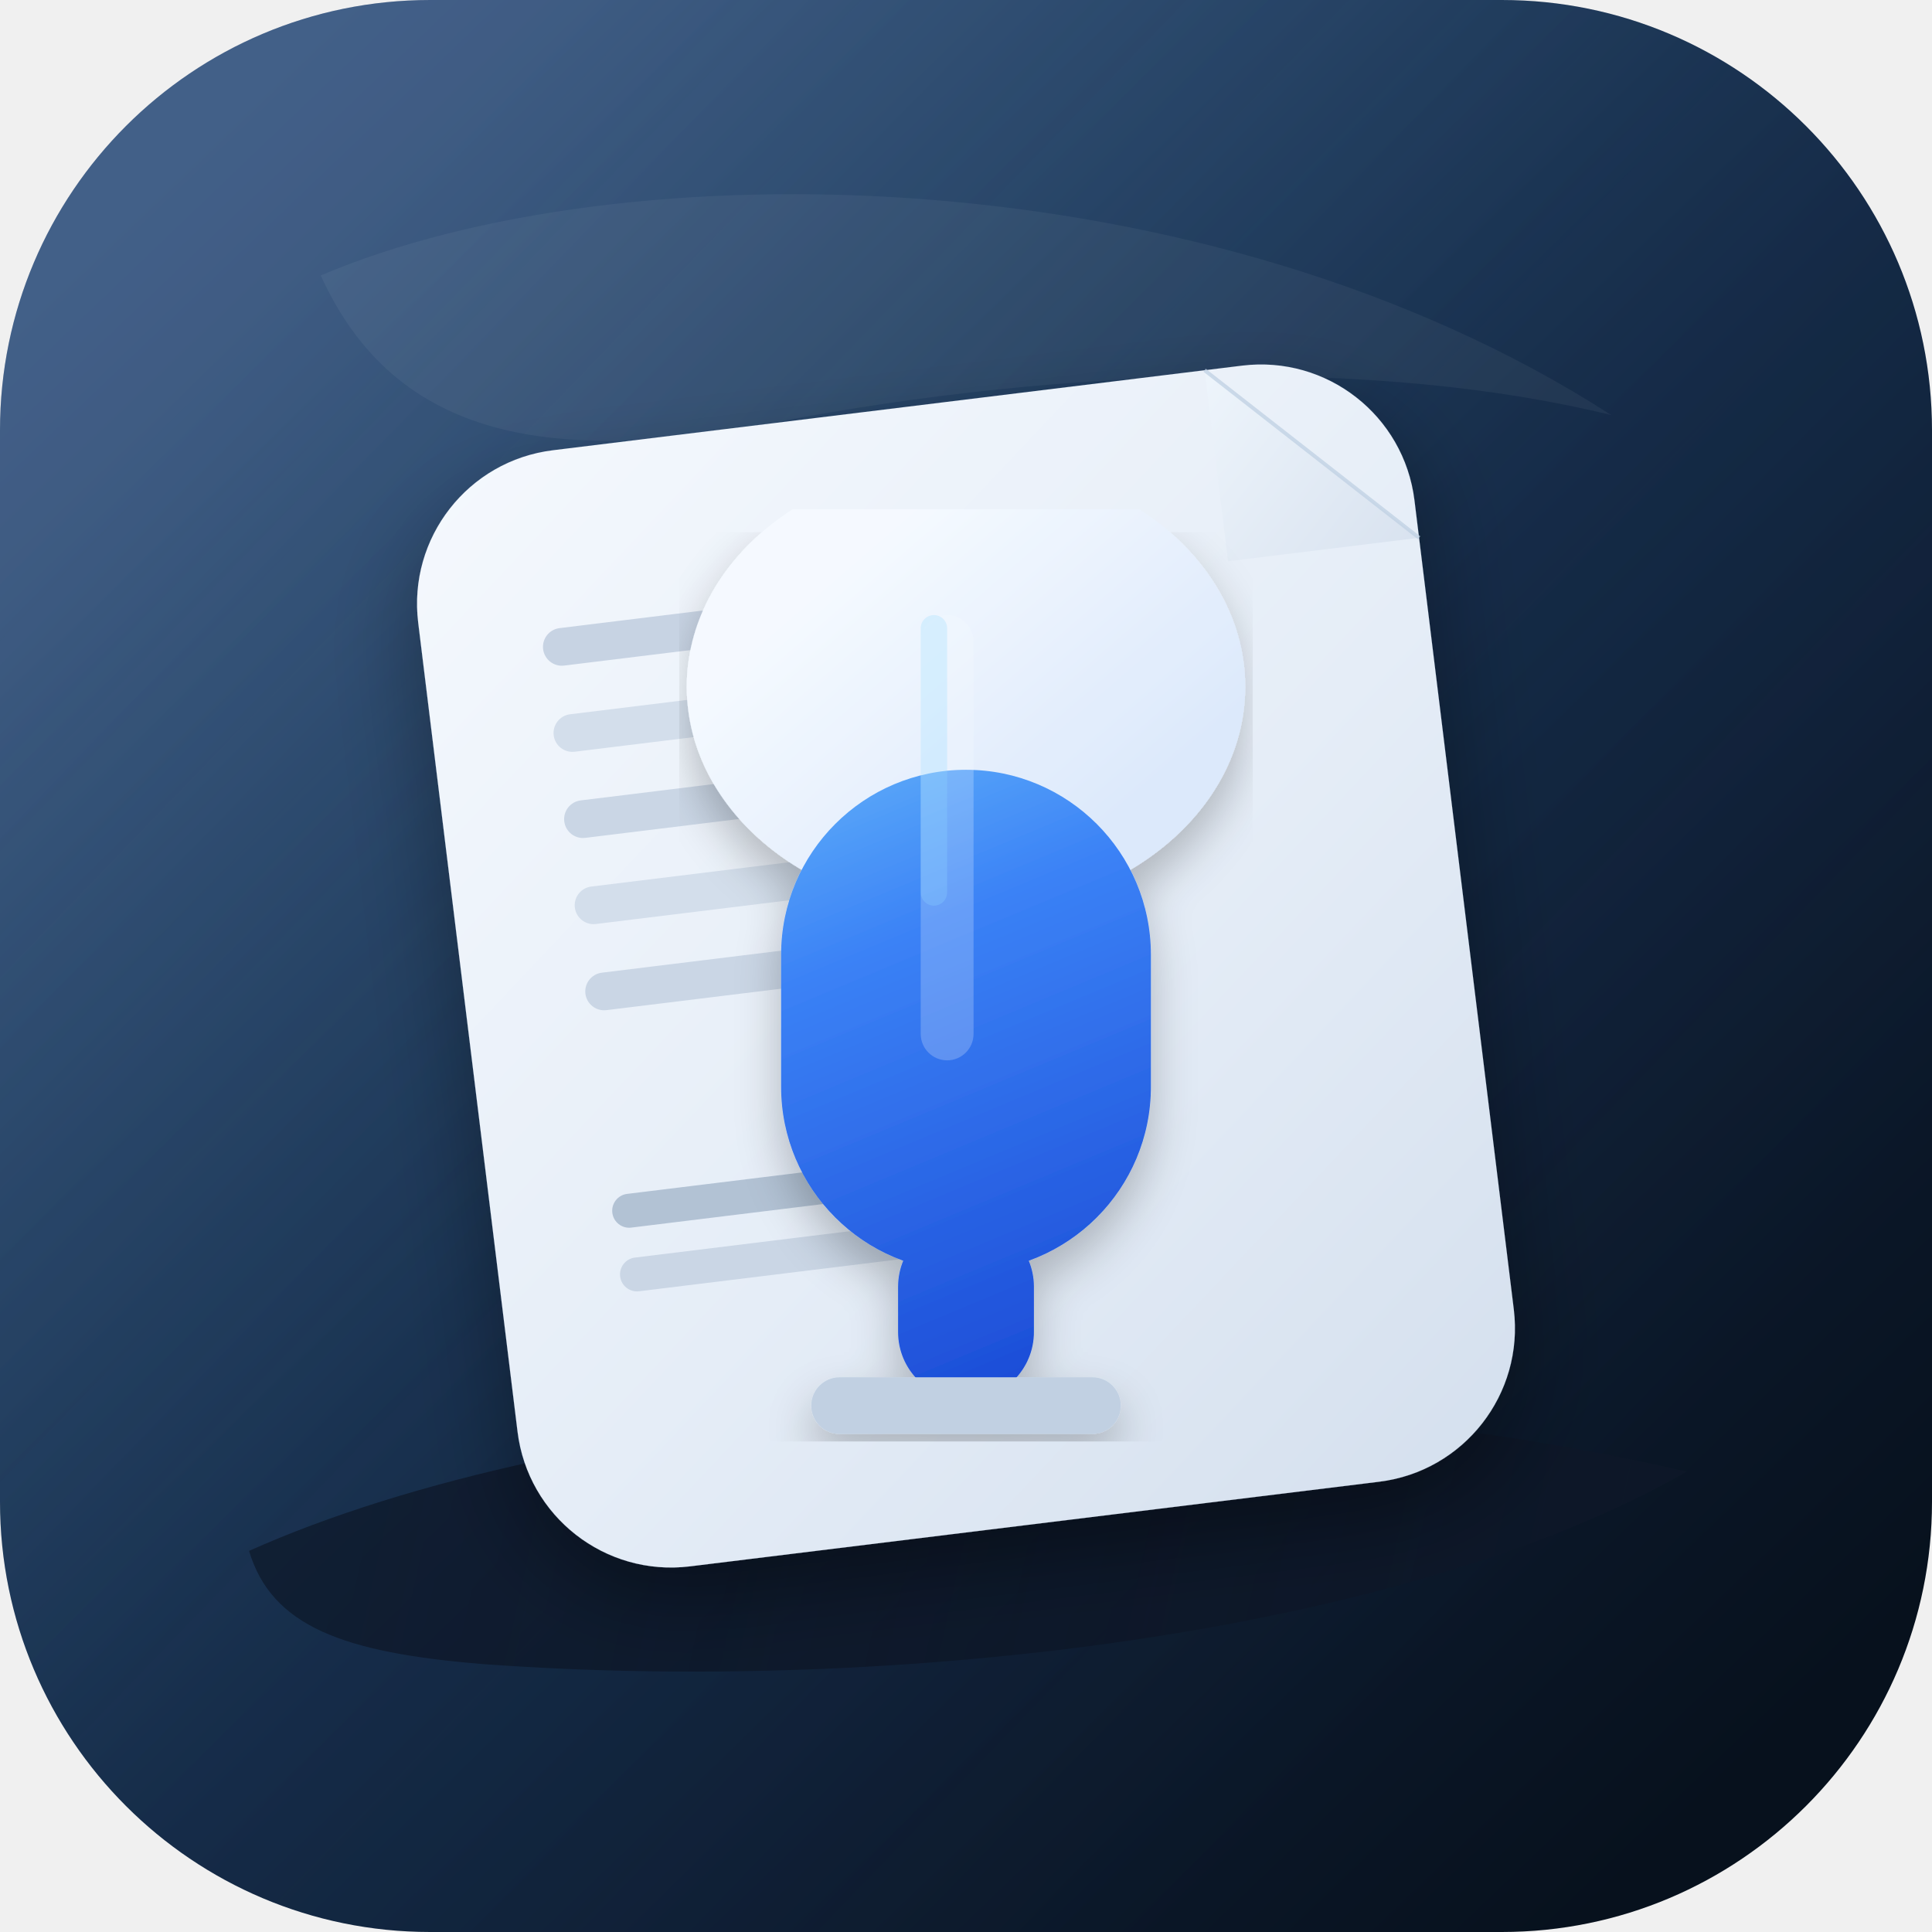
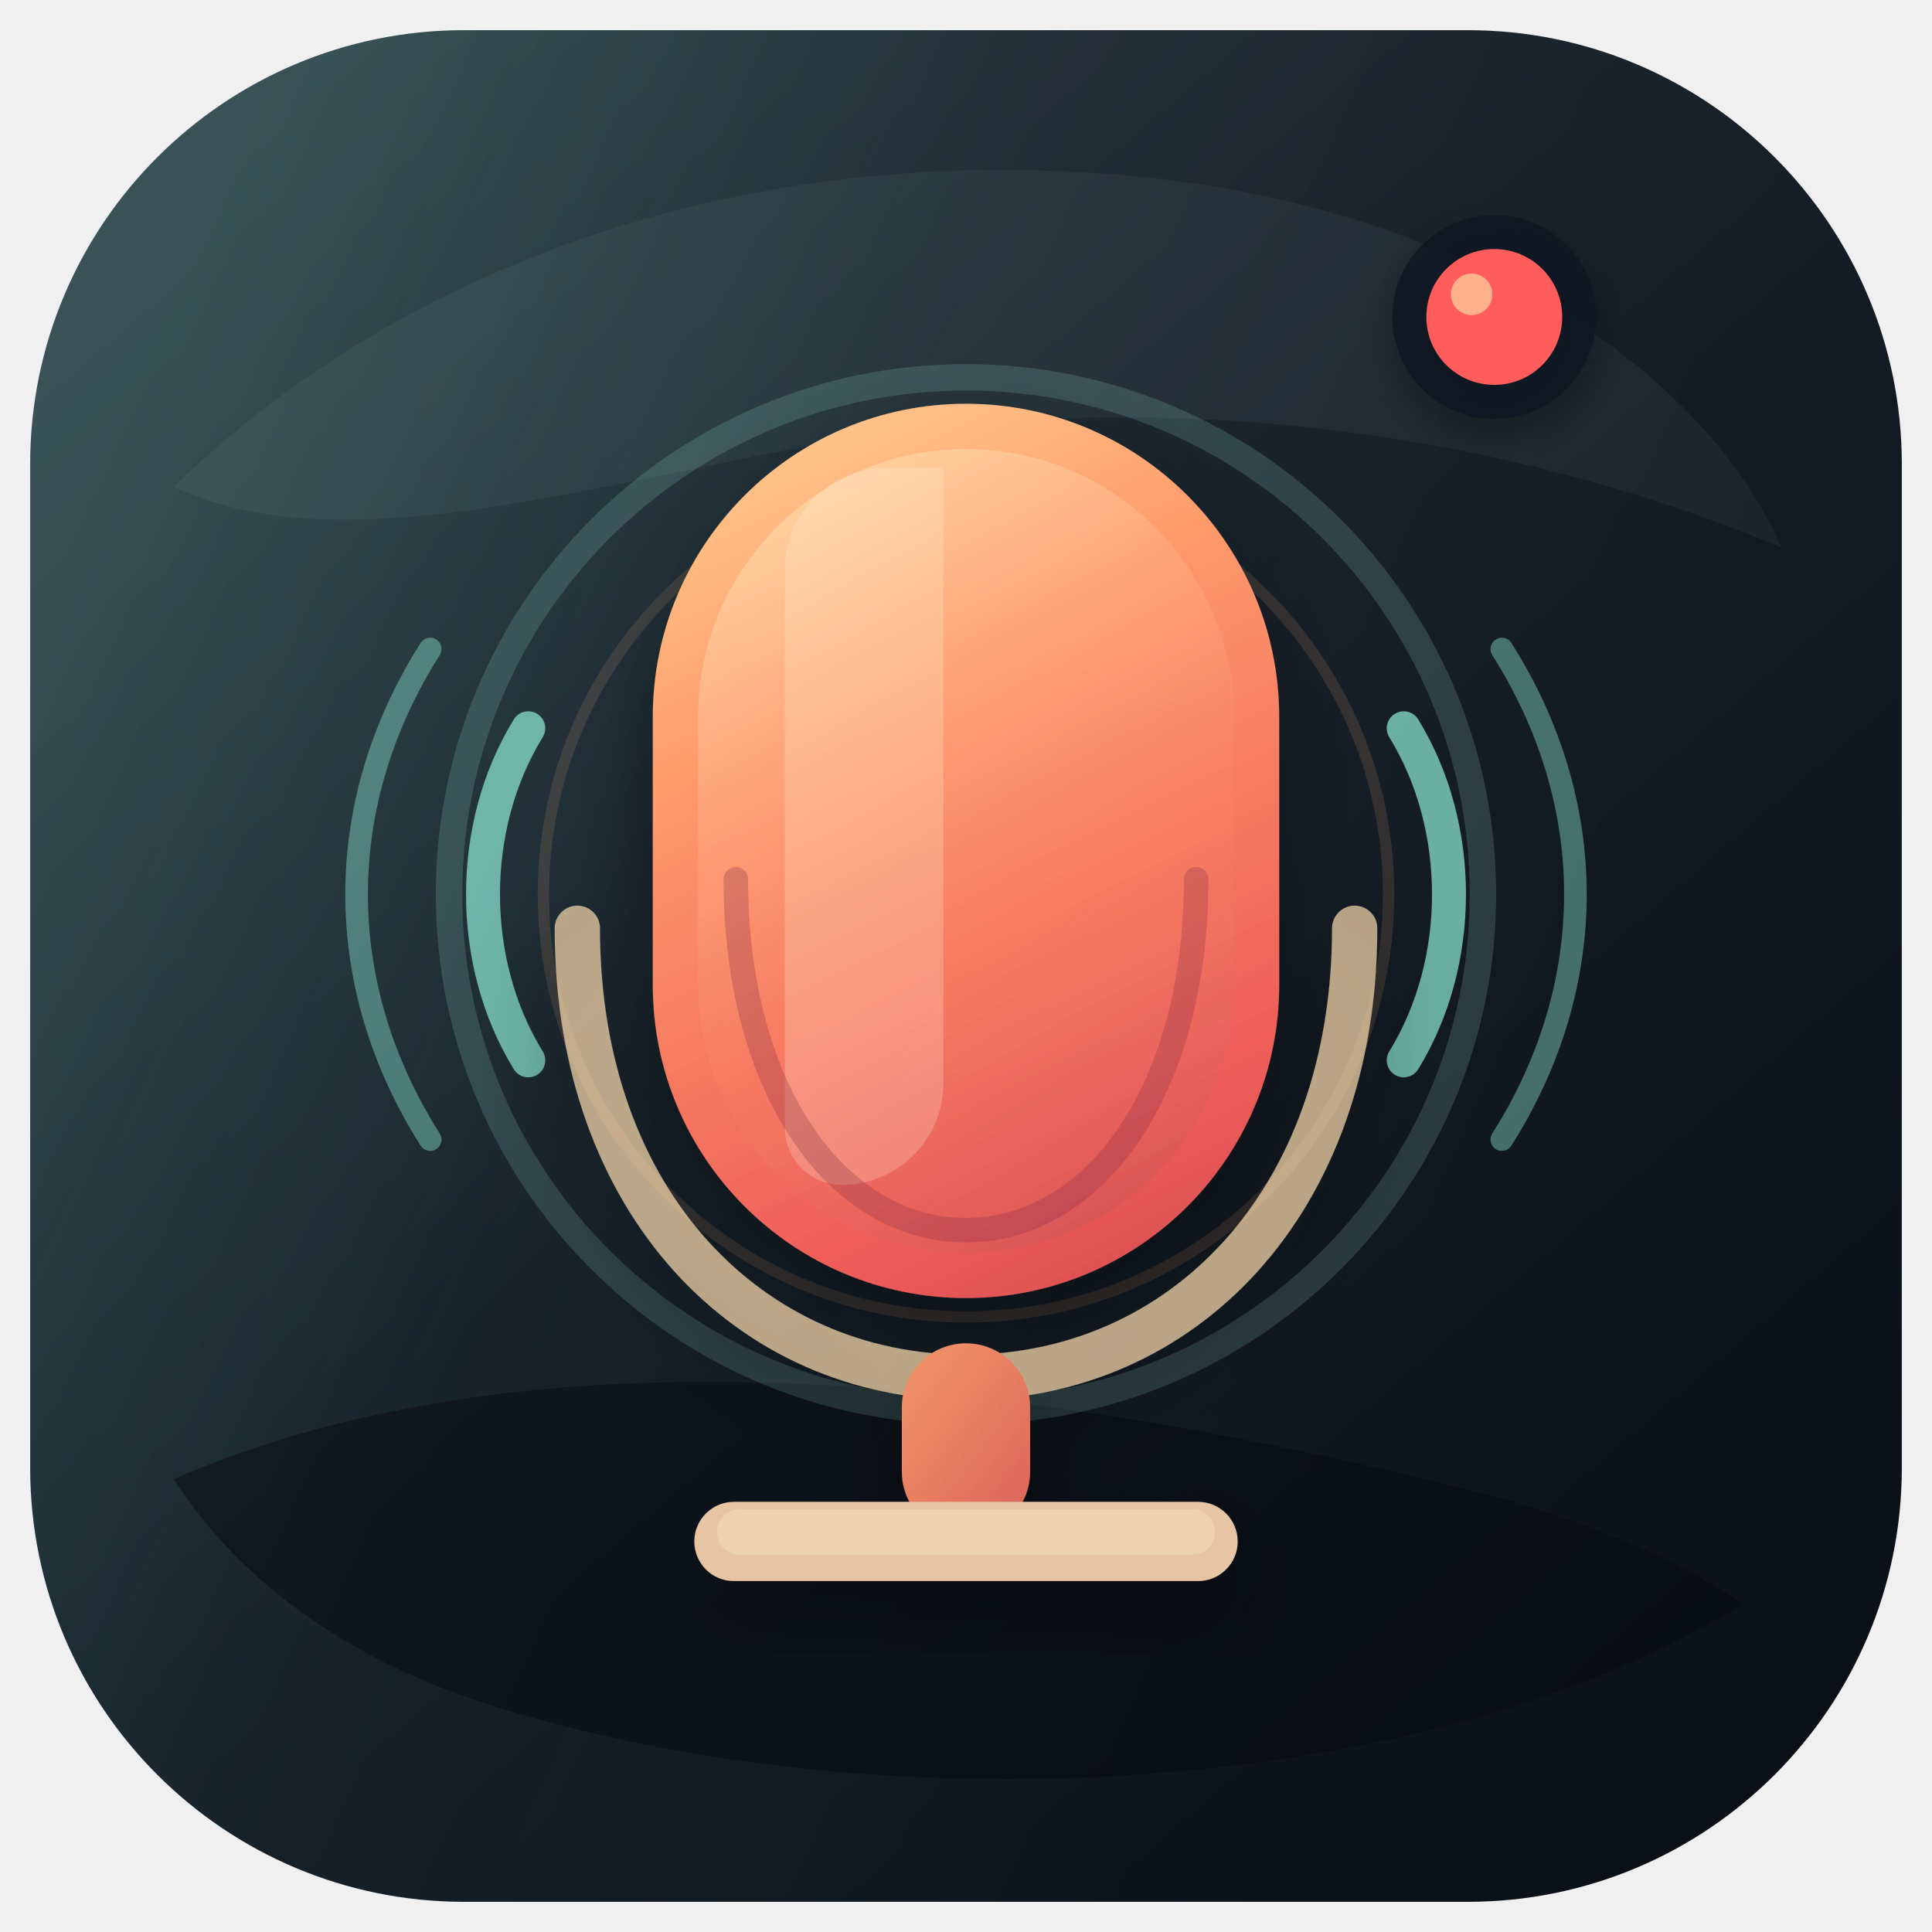
<svg xmlns="http://www.w3.org/2000/svg" width="1024" height="1024" viewBox="0 0 1024 1024" fill="none">
  <defs>
-     <linearGradient id="bg" x1="96" y1="84" x2="920" y2="944" gradientUnits="userSpaceOnUse">
-       <stop offset="0" stop-color="#314a6e" />
-       <stop offset="0.54" stop-color="#13233e" />
-       <stop offset="1" stop-color="#07111d" />
+     <linearGradient id="background" x1="126" y1="72" x2="898" y2="968" gradientUnits="userSpaceOnUse">
+       <stop offset="0" stop-color="#27313B" />
+       <stop offset="0.48" stop-color="#151C25" />
+       <stop offset="1" stop-color="#0B1016" />
    </linearGradient>
-     <linearGradient id="bgGlow" x1="176" y1="126" x2="858" y2="784" gradientUnits="userSpaceOnUse">
-       <stop offset="0" stop-color="#8ec5ff" stop-opacity="0.18" />
-       <stop offset="0.5" stop-color="#38bdf8" stop-opacity="0.06" />
-       <stop offset="1" stop-color="#38bdf8" stop-opacity="0" />
+     <linearGradient id="backgroundSheen" x1="122" y1="96" x2="878" y2="438" gradientUnits="userSpaceOnUse">
+       <stop offset="0" stop-color="#8FE9D7" stop-opacity="0.18" />
+       <stop offset="0.46" stop-color="#5BC8C2" stop-opacity="0.04" />
+       <stop offset="1" stop-color="#5BC8C2" stop-opacity="0" />
    </linearGradient>
-     <linearGradient id="bgShade" x1="190" y1="744" x2="844" y2="888" gradientUnits="userSpaceOnUse">
-       <stop offset="0" stop-color="#0d1728" stop-opacity="0.72" />
-       <stop offset="1" stop-color="#0d1728" stop-opacity="0.98" />
+     <radialGradient id="halo" cx="0" cy="0" r="1" gradientTransform="translate(512 474) rotate(90) scale(322)">
+       <stop offset="0" stop-color="#FFB36B" stop-opacity="0.34" />
+       <stop offset="0.58" stop-color="#F26B5B" stop-opacity="0.12" />
+       <stop offset="1" stop-color="#F26B5B" stop-opacity="0" />
+     </radialGradient>
+     <linearGradient id="microphone" x1="372" y1="208" x2="648" y2="774" gradientUnits="userSpaceOnUse">
+       <stop offset="0" stop-color="#FFD294" />
+       <stop offset="0.28" stop-color="#FF9B6B" />
+       <stop offset="0.7" stop-color="#EF5E59" />
+       <stop offset="1" stop-color="#C43F4D" />
    </linearGradient>
-     <linearGradient id="sheet" x1="260" y1="228" x2="744" y2="812" gradientUnits="userSpaceOnUse">
-       <stop offset="0" stop-color="#f4f8fd" />
-       <stop offset="0.56" stop-color="#e5edf7" />
-       <stop offset="1" stop-color="#d5e0ee" />
+     <linearGradient id="microphoneShade" x1="368" y1="300" x2="624" y2="728" gradientUnits="userSpaceOnUse">
+       <stop offset="0" stop-color="#FFE3B6" stop-opacity="0.52" />
+       <stop offset="0.5" stop-color="#FF9D73" stop-opacity="0.08" />
+       <stop offset="1" stop-color="#8C2D46" stop-opacity="0.32" />
    </linearGradient>
-     <linearGradient id="sheetFold" x1="668" y1="228" x2="770" y2="330" gradientUnits="userSpaceOnUse">
-       <stop offset="0" stop-color="#edf4fb" />
-       <stop offset="1" stop-color="#d8e2ef" />
+     <linearGradient id="stand" x1="420" y1="674" x2="606" y2="814" gradientUnits="userSpaceOnUse">
+       <stop offset="0" stop-color="#FFB875" />
+       <stop offset="1" stop-color="#D34A50" />
    </linearGradient>
-     <linearGradient id="mic" x1="426" y1="308" x2="592" y2="706" gradientUnits="userSpaceOnUse">
-       <stop offset="0" stop-color="#7dd3fc" />
-       <stop offset="0.45" stop-color="#3b82f6" />
-       <stop offset="1" stop-color="#1d4ed8" />
-     </linearGradient>
-     <linearGradient id="micSoft" x1="446" y1="300" x2="574" y2="448" gradientUnits="userSpaceOnUse">
-       <stop offset="0" stop-color="#f4f9ff" />
-       <stop offset="1" stop-color="#d9e7fb" />
-     </linearGradient>
-     <filter id="shadow" x="164" y="168" width="696" height="748" filterUnits="userSpaceOnUse">
-       <feDropShadow dx="0" dy="18" stdDeviation="22" flood-color="#000000" flood-opacity="0.34" />
+     <filter id="shadow" x="244" y="156" width="536" height="720" filterUnits="userSpaceOnUse">
+       <feDropShadow dx="0" dy="22" stdDeviation="22" flood-color="#000000" flood-opacity="0.38" />
    </filter>
-     <filter id="micShadow" x="360" y="270" width="304" height="494" filterUnits="userSpaceOnUse">
-       <feDropShadow dx="0" dy="12" stdDeviation="12" flood-color="#000000" flood-opacity="0.24" />
+     <filter id="smallShadow" x="700" y="68" width="176" height="176" filterUnits="userSpaceOnUse">
+       <feDropShadow dx="0" dy="8" stdDeviation="10" flood-color="#000000" flood-opacity="0.35" />
    </filter>
  </defs>
-   <rect x="0" y="0" width="1024" height="1024" rx="228" fill="url(#bg)" />
-   <rect x="0" y="0" width="1024" height="1024" rx="228" fill="url(#bgGlow)" />
-   <path d="M 170 146 C 330 78, 640 82, 854 220 C 732 190, 566 194, 410 224 C 294 246, 210 234, 170 146 Z" fill="#ffffff" fill-opacity="0.05" />
-   <path d="M 132 822 C 302 746, 618 716, 894 780 C 744 866, 474 898, 256 882 C 182 876, 144 862, 132 822 Z" fill="url(#bgShade)" />
-   <g filter="url(#shadow)" transform="rotate(-7 512 512)">
-     <rect x="246" y="214" width="532" height="596" rx="82" fill="url(#sheet)" />
-     <path d="M 676 214 L 778 316 L 676 316 Z" fill="url(#sheetFold)" />
-     <path d="M 676 214 L 778 316" stroke="#bfd0e2" stroke-opacity="0.75" stroke-width="2" />
-     <rect x="310" y="308" width="194" height="20" rx="10" fill="#c7d3e3" />
-     <rect x="310" y="354" width="250" height="20" rx="10" fill="#d3deeb" />
-     <rect x="310" y="400" width="224" height="20" rx="10" fill="#cad6e5" />
-     <rect x="310" y="446" width="260" height="20" rx="10" fill="#d3deeb" />
-     <rect x="310" y="492" width="206" height="20" rx="10" fill="#cad6e5" />
-     <rect x="310" y="610" width="154" height="18" rx="9" fill="#aebed1" fill-opacity="0.92" />
-     <rect x="310" y="644" width="230" height="18" rx="9" fill="#cad6e5" />
+   <rect x="16" y="16" width="992" height="992" rx="230" fill="url(#background)" />
+   <rect x="16" y="16" width="992" height="992" rx="230" fill="url(#backgroundSheen)" />
+   <path d="M92 258C224 130 420 70 624 96C790 118 906 202 944 290C790 226 604 202 420 238C286 264 174 296 92 258Z" fill="#D7FFF4" fill-opacity="0.05" />
+   <path d="M92 784C262 710 492 720 764 786C824 800 878 820 924 850C760 952 478 968 274 908C190 884 130 842 92 784Z" fill="#05080D" fill-opacity="0.46" />
+   <circle cx="512" cy="474" r="320" fill="url(#halo)" />
+   <circle cx="512" cy="474" r="274" stroke="#A8F0DF" stroke-opacity="0.17" stroke-width="14" />
+   <circle cx="512" cy="474" r="224" stroke="#FFAE72" stroke-opacity="0.14" stroke-width="6" />
+   <g stroke="#8DE8D6" stroke-linecap="round" fill="none">
+     <path d="M280 386C248 438 248 510 280 562" stroke-width="18" stroke-opacity="0.72" />
+     <path d="M228 344C176 426 176 522 228 604" stroke-width="12" stroke-opacity="0.42" />
+     <path d="M744 386C776 438 776 510 744 562" stroke-width="18" stroke-opacity="0.72" />
+     <path d="M796 344C848 426 848 522 796 604" stroke-width="12" stroke-opacity="0.42" />
  </g>
-   <g filter="url(#micShadow)">
-     <ellipse cx="512" cy="364" rx="148" ry="120" fill="url(#micSoft)" />
-     <ellipse cx="512" cy="364" rx="148" ry="120" fill="#ffffff" fill-opacity="0.08" />
-     <rect x="414" y="408" width="196" height="266" rx="98" fill="url(#mic)" />
-     <rect x="488" y="326" width="28" height="236" rx="14" fill="#f5fbff" fill-opacity="0.23" />
-     <rect x="488" y="326" width="14" height="154" rx="7" fill="#8edaff" fill-opacity="0.26" />
-     <rect x="476" y="646" width="72" height="96" rx="36" fill="url(#mic)" />
-     <rect x="430" y="730" width="164" height="30" rx="15" fill="#c1d0e2" />
+   <g filter="url(#shadow)">
+     <rect x="346" y="214" width="332" height="474" rx="166" fill="url(#microphone)" />
+     <rect x="370" y="238" width="284" height="426" rx="142" fill="url(#microphoneShade)" />
+     <path d="M416 302C416 272 440 248 470 248H500V574C500 604 476 628 446 628C430 628 416 615 416 598V302Z" fill="#FFF3D9" fill-opacity="0.24" />
+     <path d="M390 466C390 578 444 652 512 652C580 652 634 578 634 466" stroke="#8B3046" stroke-opacity="0.3" stroke-width="13" stroke-linecap="round" />
+     <path d="M306 492C306 638 398 730 512 730C626 730 718 638 718 492" stroke="#FFE0B0" stroke-opacity="0.68" stroke-width="24" stroke-linecap="round" />
+     <rect x="478" y="712" width="68" height="102" rx="34" fill="url(#stand)" />
+     <rect x="368" y="796" width="288" height="42" rx="21" fill="#E7C5A4" />
+     <rect x="380" y="800" width="264" height="24" rx="12" fill="#FFF0D1" fill-opacity="0.28" />
+   </g>
+   <g filter="url(#smallShadow)">
+     <circle cx="792" cy="168" r="54" fill="#111923" fill-opacity="0.88" />
+     <circle cx="792" cy="168" r="36" fill="#FF5D5B" />
+     <circle cx="780" cy="156" r="11" fill="#FFD4A3" fill-opacity="0.7" />
  </g>
</svg>
